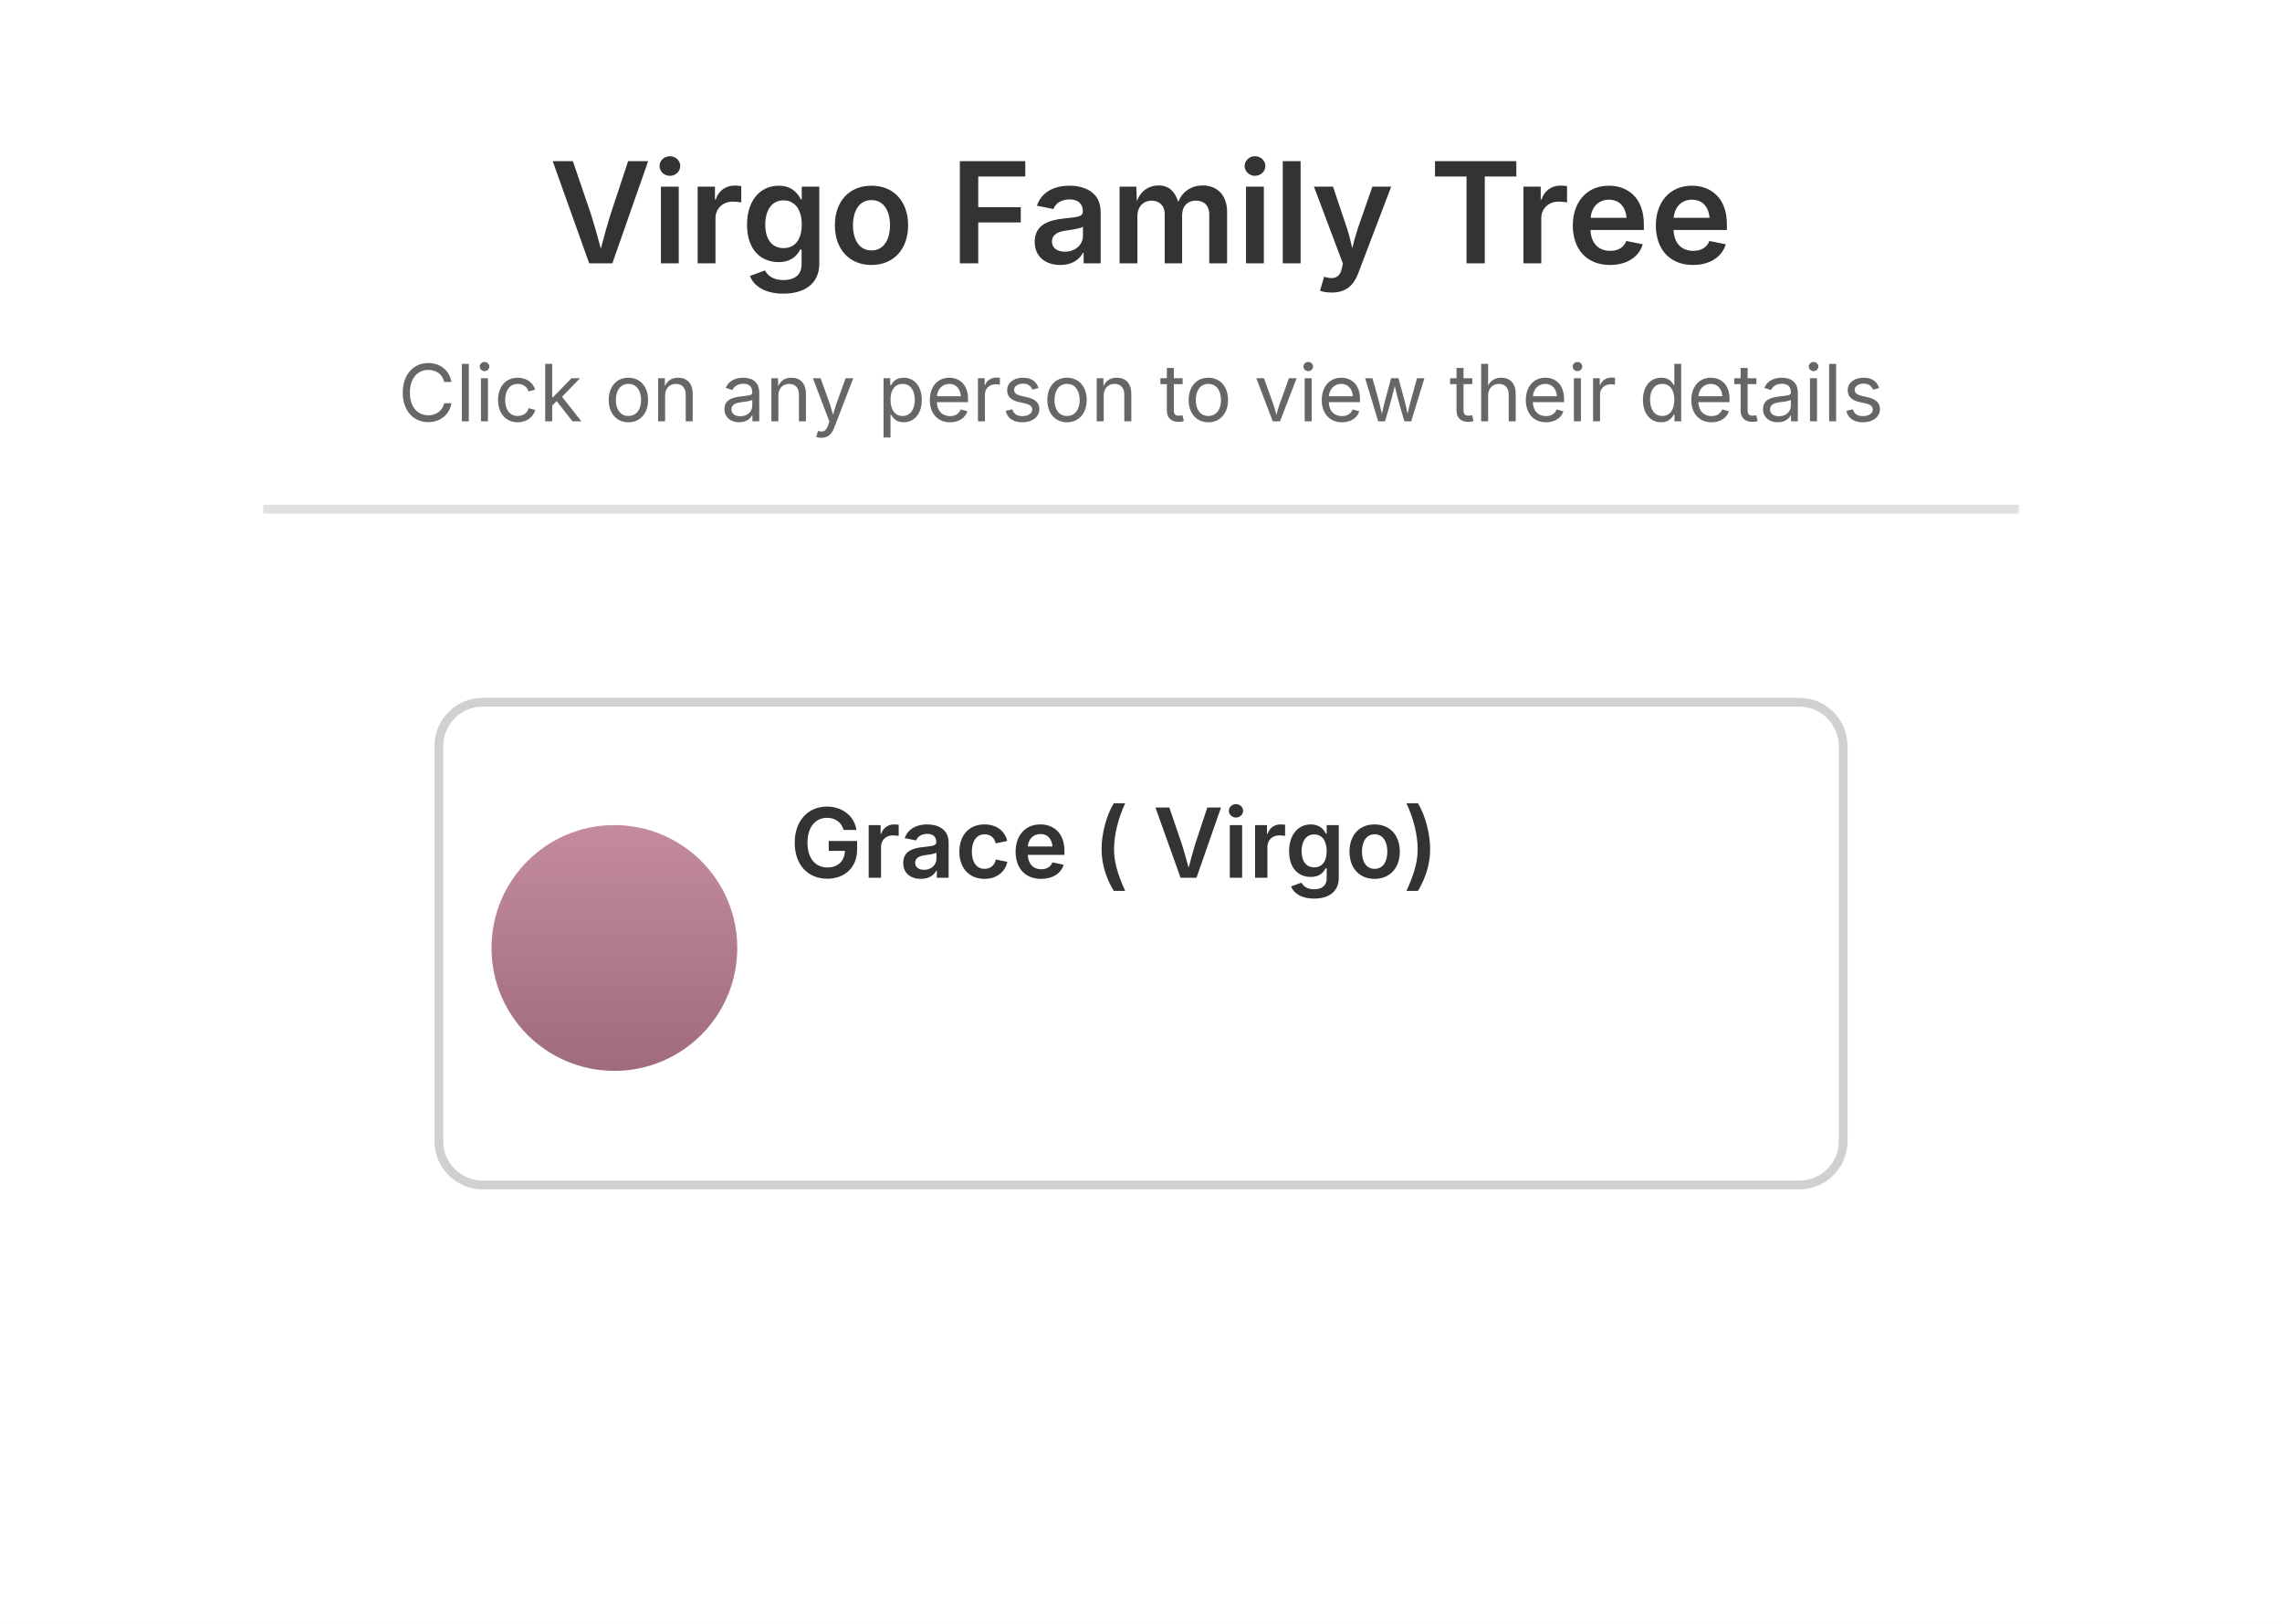
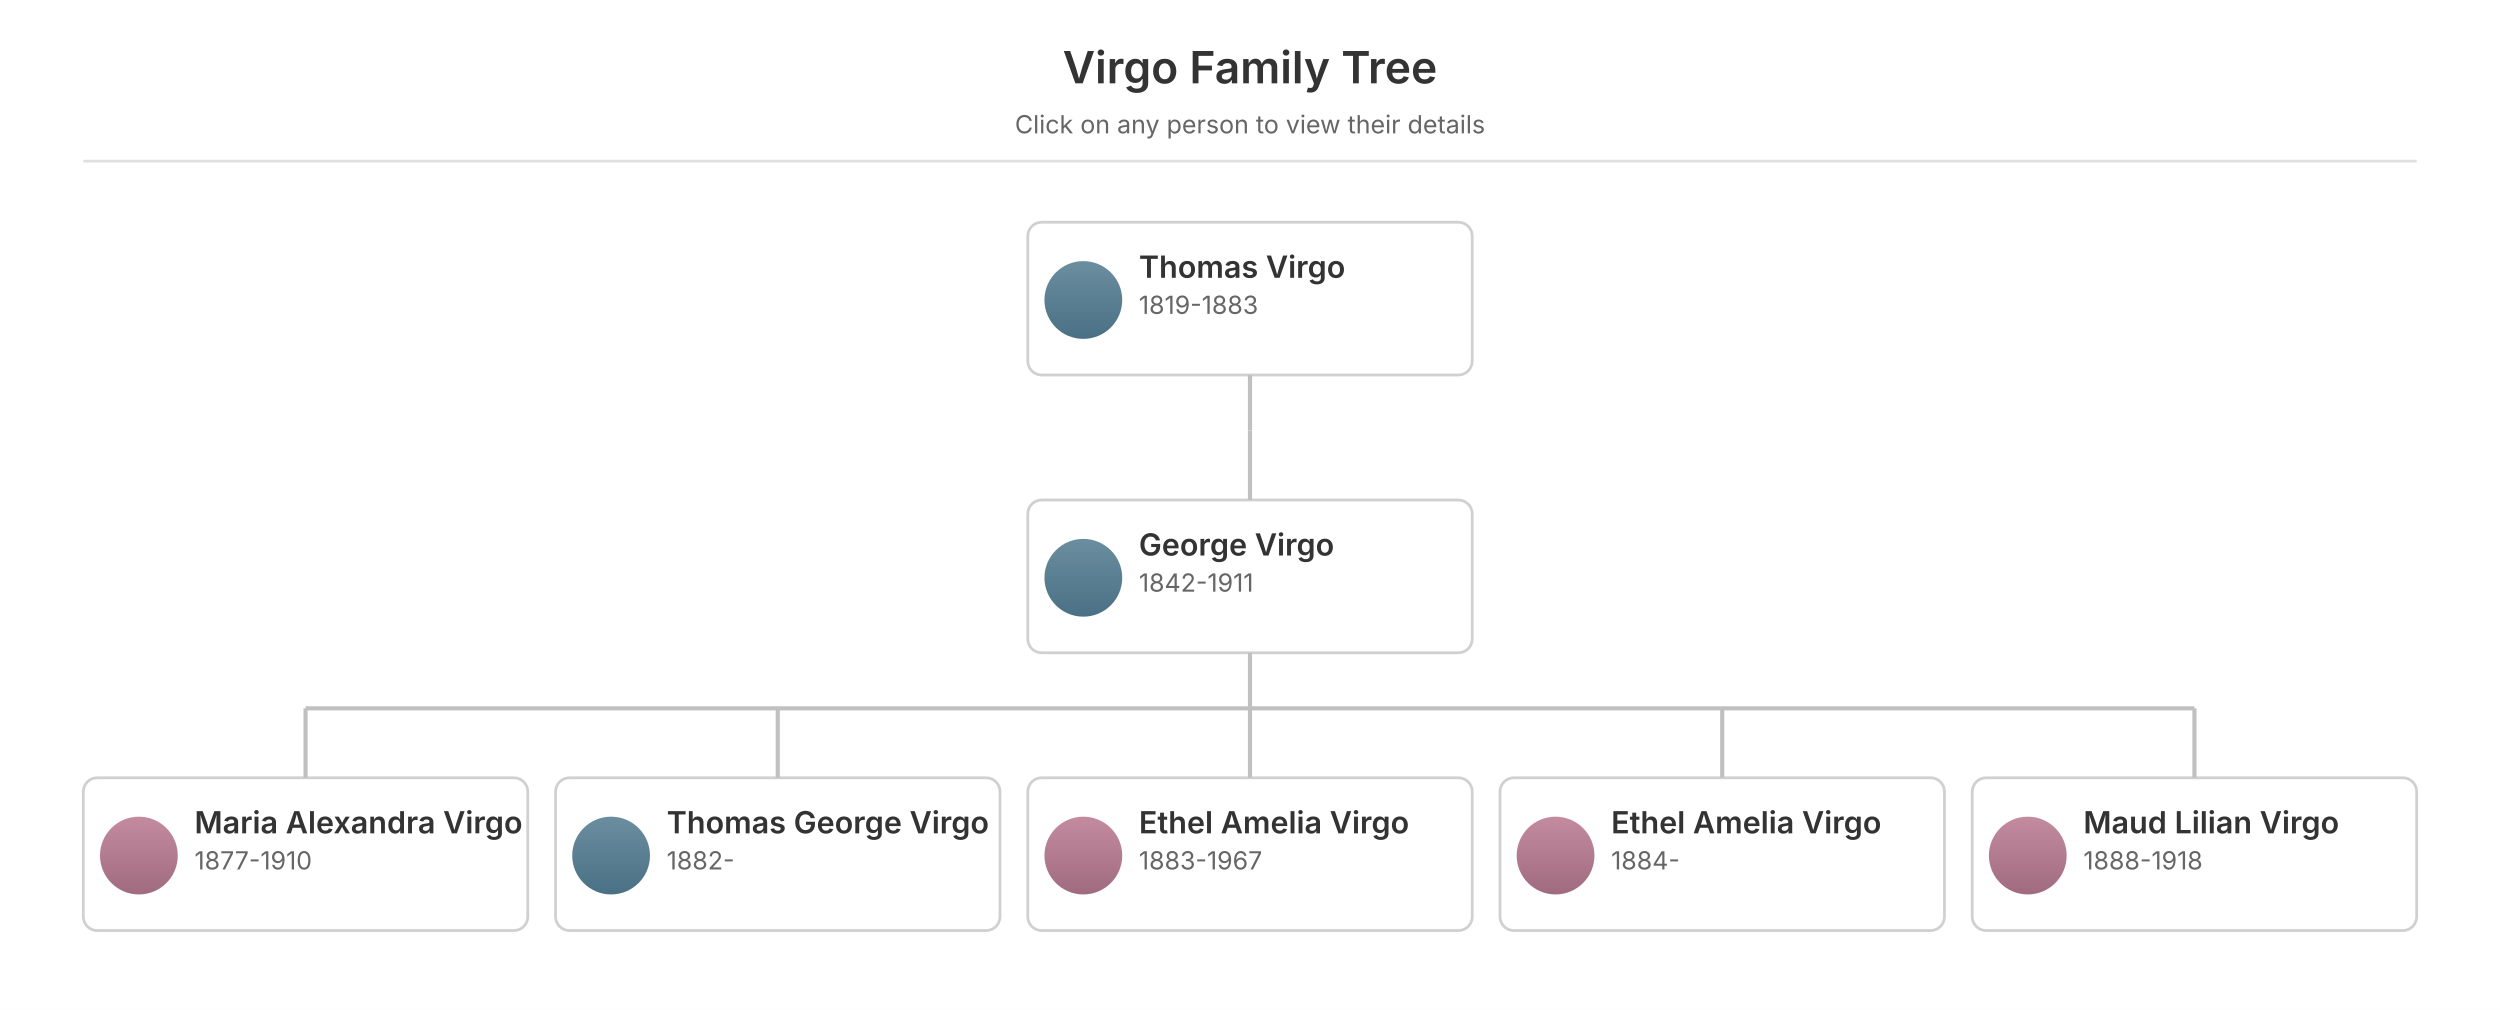
- <svg xmlns="http://www.w3.org/2000/svg" viewBox="0 0 260 185" width="260" height="185" data-root-x="130.0">
+ <svg xmlns="http://www.w3.org/2000/svg" viewBox="0 0 900.0 365" width="900.0" height="365" data-root-x="450.0">
  <defs>
    <style>
      .card { fill: #fff; stroke: #d0d0d0; stroke-width: 1; }
      .card:hover { stroke: #4a90a4; stroke-width: 2; cursor: pointer; }
      .avatar-male { fill: url(#maleGradient); }
      .avatar-female { fill: url(#femaleGradient); }
      .name { font-family: -apple-system, BlinkMacSystemFont, sans-serif; font-size: 11px; font-weight: 600; fill: #333; }
      .dates { font-family: -apple-system, BlinkMacSystemFont, sans-serif; font-size: 9px; fill: #666; }
      .spouse { font-family: -apple-system, BlinkMacSystemFont, sans-serif; font-size: 8px; fill: #888; font-style: italic; }
      .connector { stroke: #c0c0c0; stroke-width: 1.5; fill: none; }
      .connector-long { stroke: #c0c0c0; stroke-width: 1.5; fill: none; stroke-dasharray: 4,2; }
    </style>
    <linearGradient id="maleGradient" x1="0%" y1="0%" x2="0%" y2="100%">
      <stop offset="0%" style="stop-color:#6b8e9f" />
      <stop offset="100%" style="stop-color:#4a7085" />
    </linearGradient>
    <linearGradient id="femaleGradient" x1="0%" y1="0%" x2="0%" y2="100%">
      <stop offset="0%" style="stop-color:#c48b9f" />
      <stop offset="100%" style="stop-color:#a06b7f" />
    </linearGradient>
  </defs>
  <rect width="100%" height="100%" fill="#fff" />
-   <text x="130.0" y="30" text-anchor="middle" class="name" style="font-size: 16px;">
+   <text x="450.0" y="30" text-anchor="middle" class="name" style="font-size: 16px;">
    Virgo Family Tree
  </text>
-   <text x="130.0" y="48" text-anchor="middle" class="dates">
+   <text x="450.0" y="48" text-anchor="middle" class="dates">
    Click on any person to view their details
  </text>
-   <line x1="30" y1="58" x2="230" y2="58" stroke="#e0e0e0" />
-   <g class="person-card" data-person-id="10289">
-     <rect x="50" y="80" width="160" height="55" rx="5" class="card" />
-     <circle cx="70" cy="108" r="14" class="avatar-female" />
-     <text x="90" y="100" class="name">Grace ( Virgo)</text>
-     <text x="90" y="113" class="dates" />
+   <line x1="30" y1="58" x2="870.0" y2="58" stroke="#e0e0e0" />
+   <g class="person-card" data-person-id="10219">
+     <rect x="370.0" y="80" width="160" height="55" rx="5" class="card" />
+     <circle cx="390.0" cy="108" r="14" class="avatar-male" />
+     <text x="410.0" y="100" class="name">Thomas Virgo</text>
+     <text x="410.0" y="113" class="dates">1819-1883</text>
  </g>
+   <g class="person-card" data-person-id="10214">
+     <rect x="370.0" y="180" width="160" height="55" rx="5" class="card" />
+     <circle cx="390.0" cy="208" r="14" class="avatar-male" />
+     <text x="410.0" y="200" class="name">George Virgo</text>
+     <text x="410.0" y="213" class="dates">1842-1911</text>
+   </g>
+   <g class="person-card" data-person-id="10216">
+     <rect x="30.0" y="280" width="160" height="55" rx="5" class="card" />
+     <circle cx="50.0" cy="308" r="14" class="avatar-female" />
+     <text x="70.0" y="300" class="name">Maria Alexandra Virgo</text>
+     <text x="70.0" y="313" class="dates">1877-1910</text>
+   </g>
+   <g class="person-card" data-person-id="10215">
+     <rect x="200.0" y="280" width="160" height="55" rx="5" class="card" />
+     <circle cx="220.0" cy="308" r="14" class="avatar-male" />
+     <text x="240.0" y="300" class="name">Thomas George Virgo</text>
+     <text x="240.0" y="313" class="dates">1882-</text>
+   </g>
+   <g class="person-card" data-person-id="575336">
+     <rect x="370.0" y="280" width="160" height="55" rx="5" class="card" />
+     <circle cx="390.0" cy="308" r="14" class="avatar-female" />
+     <text x="410.0" y="300" class="name">Ethel Amelia Virgo</text>
+     <text x="410.0" y="313" class="dates">1883-1967</text>
+   </g>
+   <g class="person-card" data-person-id="10217">
+     <rect x="540.0" y="280" width="160" height="55" rx="5" class="card" />
+     <circle cx="560.0" cy="308" r="14" class="avatar-female" />
+     <text x="580.0" y="300" class="name">Ethel Amelia Virgo</text>
+     <text x="580.0" y="313" class="dates">1884-</text>
+   </g>
+   <g class="person-card" data-person-id="10218">
+     <rect x="710.0" y="280" width="160" height="55" rx="5" class="card" />
+     <circle cx="730.0" cy="308" r="14" class="avatar-female" />
+     <text x="750.0" y="300" class="name">Maud Lilian Virgo</text>
+     <text x="750.0" y="313" class="dates">1888-1918</text>
+   </g>
+   <path d="M450.0 235 L450.0 255" class="connector" />
+   <path d="M110.0 255 L790.0 255" class="connector" />
+   <path d="M110.0 255 L110.0 280" class="connector" />
+   <path d="M280.0 255 L280.0 280" class="connector" />
+   <path d="M450.0 255 L450.0 280" class="connector" />
+   <path d="M620.0 255 L620.0 280" class="connector" />
+   <path d="M790.0 255 L790.0 280" class="connector" />
+   <path d="M450.0 135 L450.0 155" class="connector" />
+   <path d="M450.0 155 L450.0 155" class="connector" />
+   <path d="M450.0 155 L450.0 180" class="connector" />
</svg>
